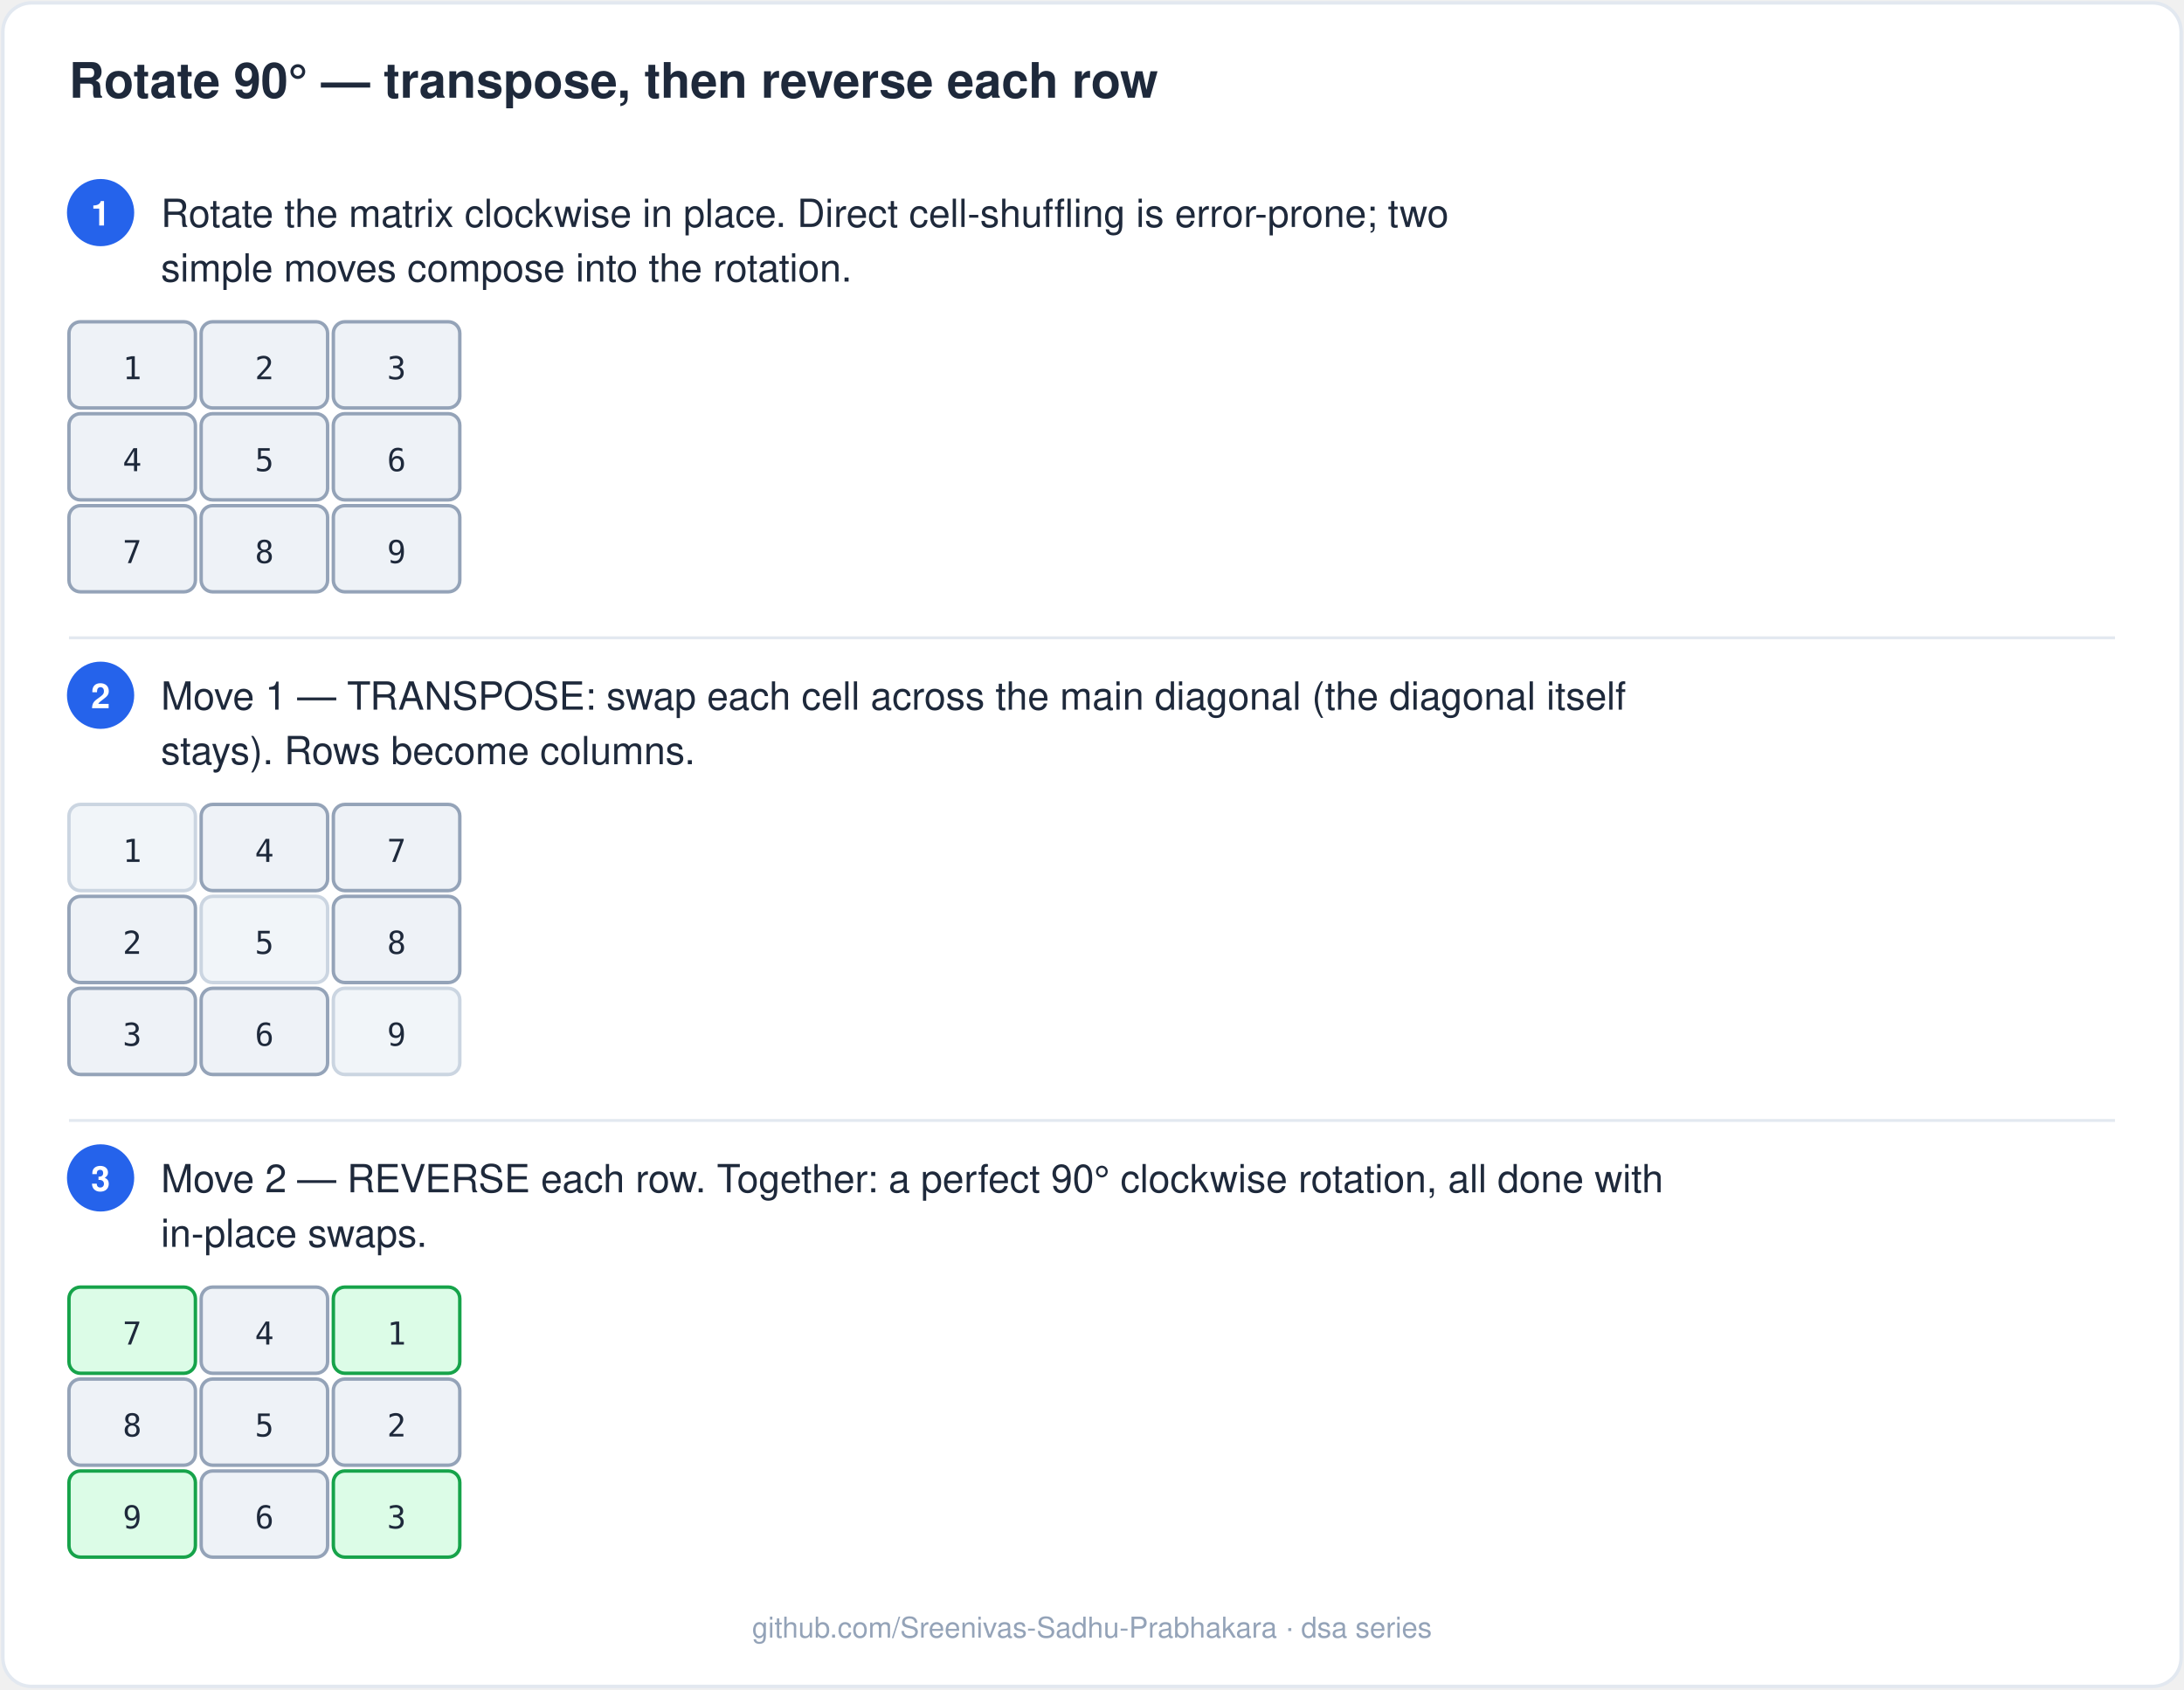
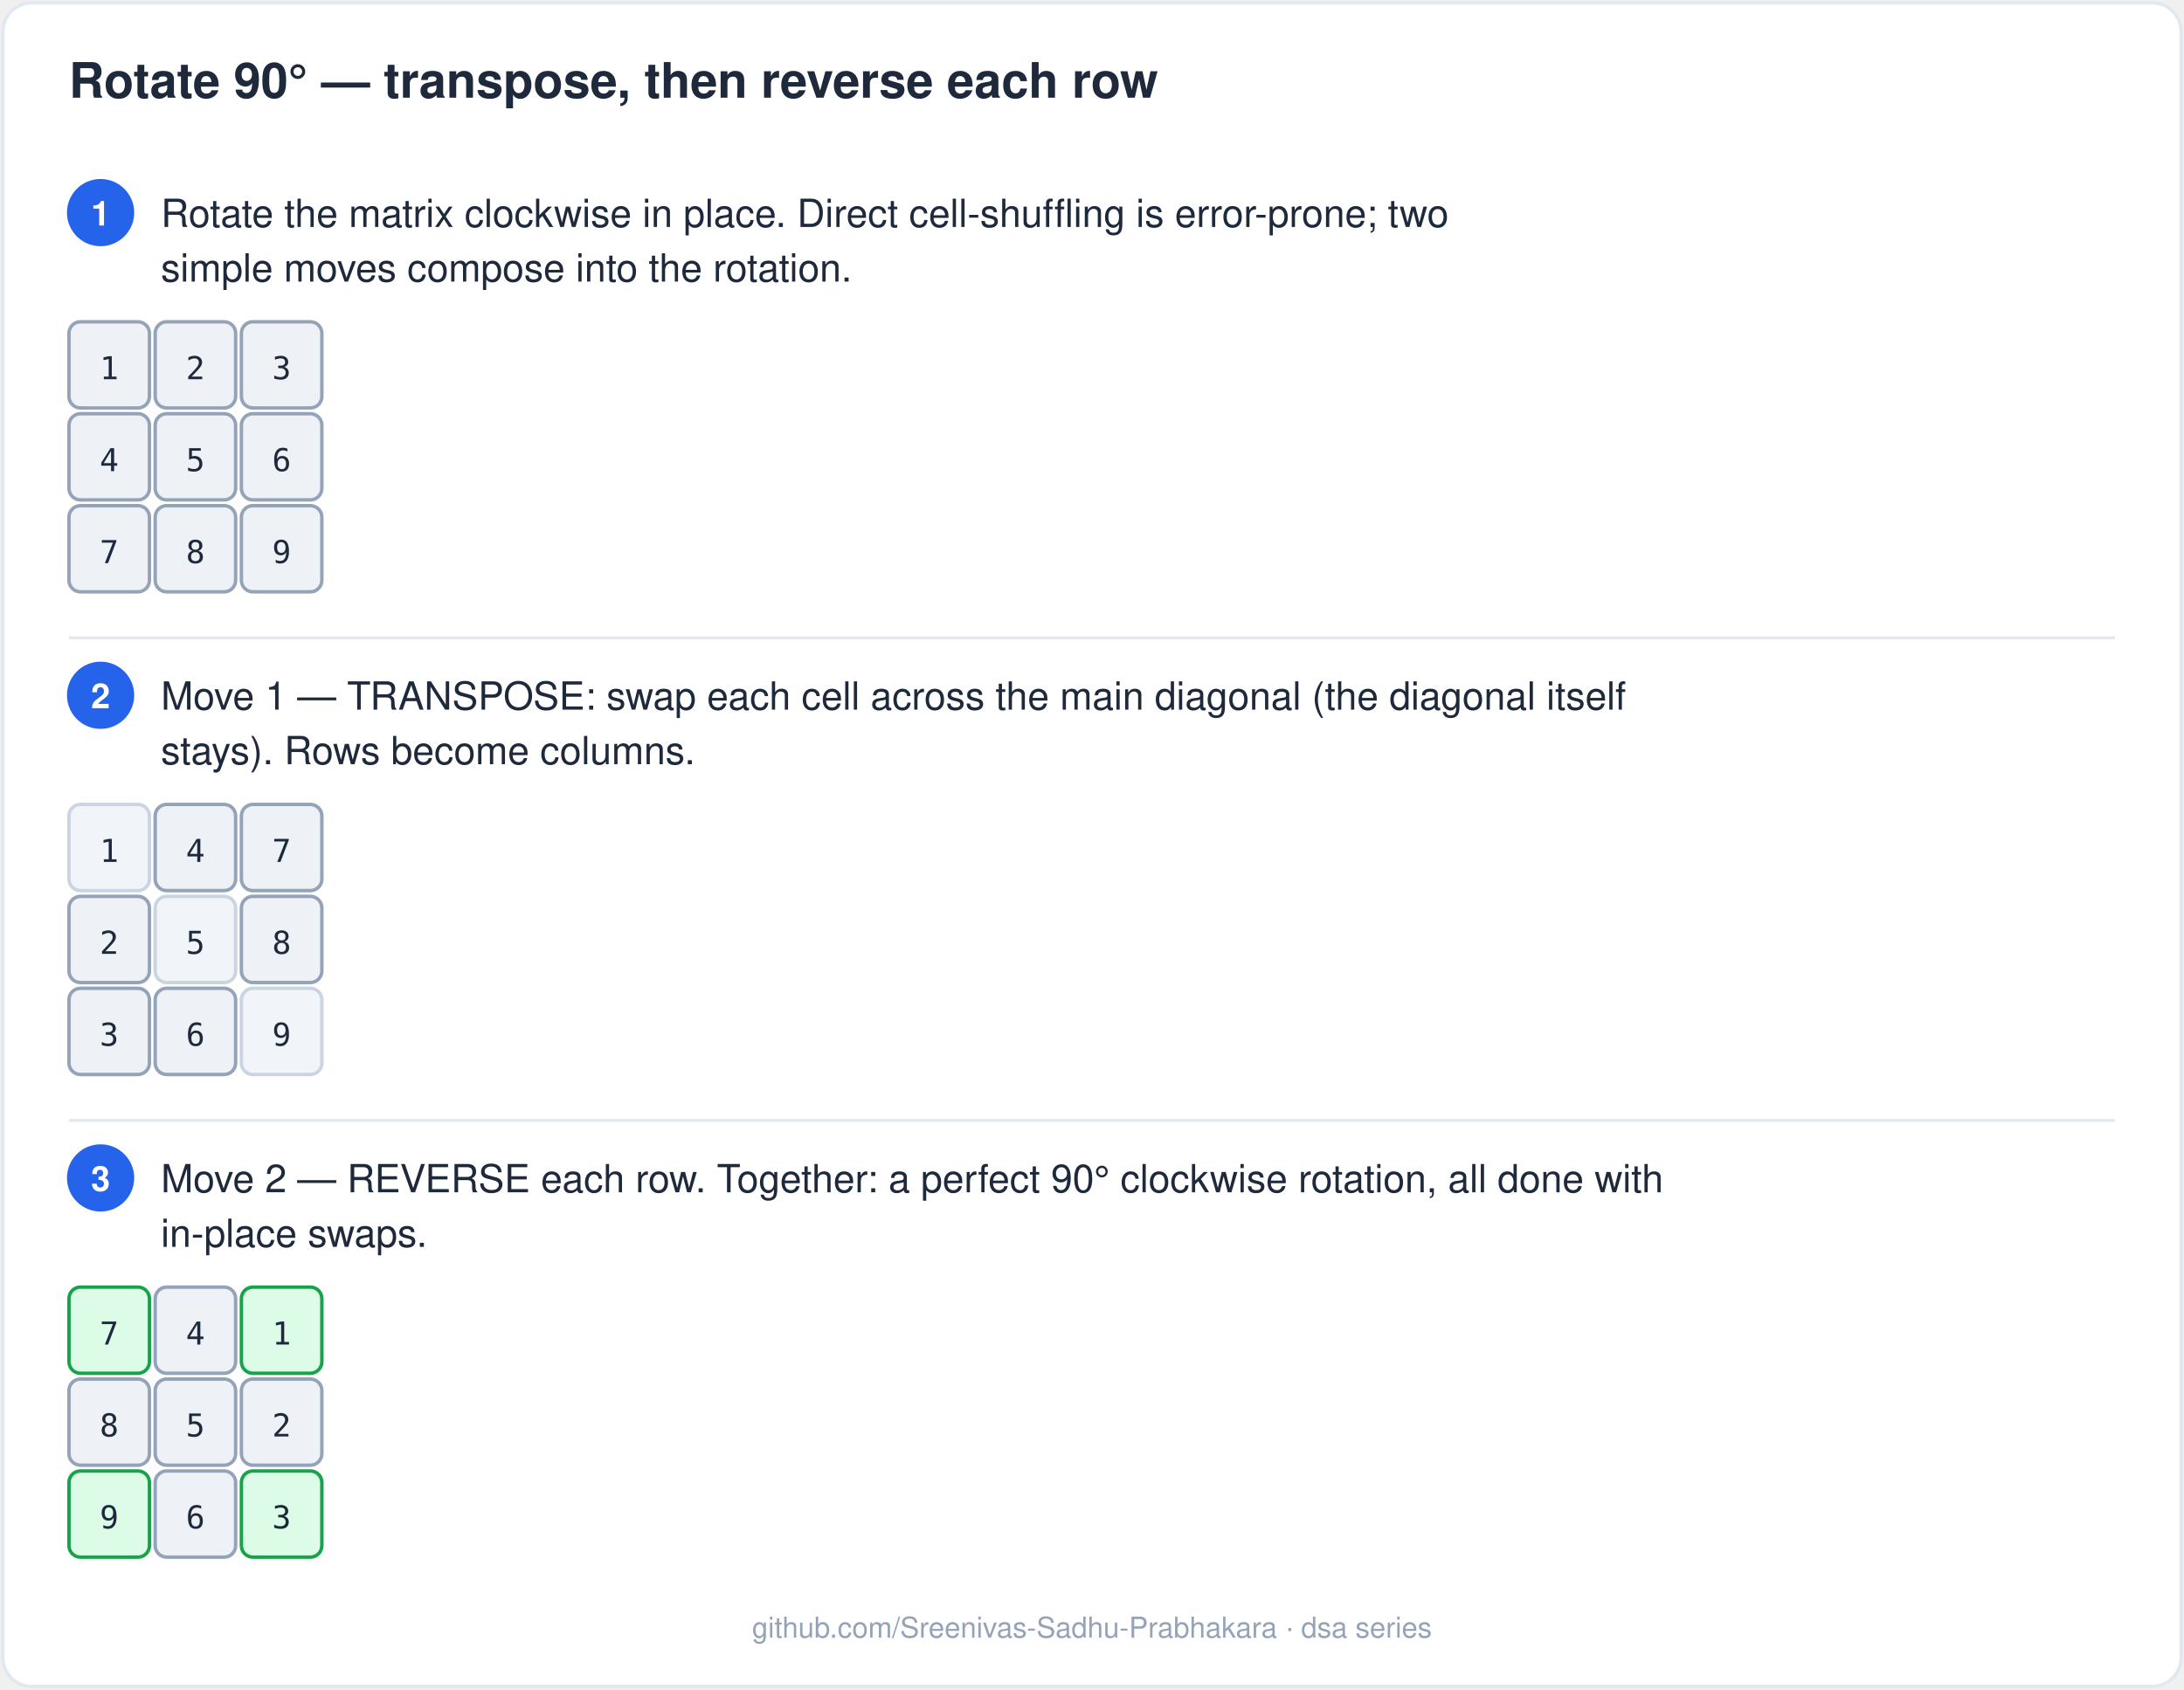
<svg xmlns="http://www.w3.org/2000/svg" width="760" height="588" viewBox="0 0 760 588" role="img" aria-label="Step-by-step visual walkthrough">
  <defs>
    <marker id="arr" markerWidth="8" markerHeight="8" refX="6" refY="3" orient="auto">
      <path d="M0,0 L7,3 L0,6 z" fill="context-stroke" />
    </marker>
  </defs>
  <rect x="1.0" y="1.0" width="758.0" height="586.0" rx="10" fill="#ffffff" stroke="#e2e8f0" stroke-width="1.2" />
  <text x="24.0" y="34.0" font-family="-apple-system,Segoe UI,Helvetica,Arial,sans-serif" font-size="17" fill="#1e293b" text-anchor="start" font-weight="600">Rotate 90° — transpose, then reverse each row</text>
  <circle cx="35.0" cy="74.0" r="11" fill="#2563eb" stroke="#2563eb" stroke-width="1.4" />
  <text x="35.0" y="78.5" font-family="-apple-system,Segoe UI,Helvetica,Arial,sans-serif" font-size="12" fill="#ffffff" text-anchor="middle" font-weight="600">1</text>
  <text x="56.0" y="79.0" font-family="-apple-system,Segoe UI,Helvetica,Arial,sans-serif" font-size="13.5" fill="#1e293b" text-anchor="start">Rotate the matrix clockwise in place. Direct cell-shuffling is error-prone; two</text>
  <text x="56.0" y="98.0" font-family="-apple-system,Segoe UI,Helvetica,Arial,sans-serif" font-size="13.5" fill="#1e293b" text-anchor="start">simple moves compose into the rotation.</text>
-   <rect x="24.0" y="112.0" width="44.0" height="30.0" rx="4" fill="#eef2f7" stroke="#94a3b8" stroke-width="1.2" />
-   <text x="46.0" y="132.0" font-family="ui-monospace,Menlo,monospace" font-size="11" fill="#1e293b" text-anchor="middle">1</text>
-   <rect x="70.0" y="112.0" width="44.0" height="30.0" rx="4" fill="#eef2f7" stroke="#94a3b8" stroke-width="1.2" />
-   <text x="92.0" y="132.0" font-family="ui-monospace,Menlo,monospace" font-size="11" fill="#1e293b" text-anchor="middle">2</text>
-   <rect x="116.0" y="112.0" width="44.0" height="30.0" rx="4" fill="#eef2f7" stroke="#94a3b8" stroke-width="1.2" />
-   <text x="138.0" y="132.0" font-family="ui-monospace,Menlo,monospace" font-size="11" fill="#1e293b" text-anchor="middle">3</text>
-   <rect x="24.0" y="144.0" width="44.0" height="30.0" rx="4" fill="#eef2f7" stroke="#94a3b8" stroke-width="1.2" />
-   <text x="46.0" y="164.0" font-family="ui-monospace,Menlo,monospace" font-size="11" fill="#1e293b" text-anchor="middle">4</text>
-   <rect x="70.0" y="144.0" width="44.0" height="30.0" rx="4" fill="#eef2f7" stroke="#94a3b8" stroke-width="1.2" />
-   <text x="92.0" y="164.0" font-family="ui-monospace,Menlo,monospace" font-size="11" fill="#1e293b" text-anchor="middle">5</text>
-   <rect x="116.0" y="144.0" width="44.0" height="30.0" rx="4" fill="#eef2f7" stroke="#94a3b8" stroke-width="1.2" />
-   <text x="138.0" y="164.0" font-family="ui-monospace,Menlo,monospace" font-size="11" fill="#1e293b" text-anchor="middle">6</text>
-   <rect x="24.0" y="176.0" width="44.0" height="30.0" rx="4" fill="#eef2f7" stroke="#94a3b8" stroke-width="1.2" />
-   <text x="46.0" y="196.0" font-family="ui-monospace,Menlo,monospace" font-size="11" fill="#1e293b" text-anchor="middle">7</text>
-   <rect x="70.0" y="176.0" width="44.0" height="30.0" rx="4" fill="#eef2f7" stroke="#94a3b8" stroke-width="1.2" />
-   <text x="92.0" y="196.0" font-family="ui-monospace,Menlo,monospace" font-size="11" fill="#1e293b" text-anchor="middle">8</text>
-   <rect x="116.0" y="176.0" width="44.0" height="30.0" rx="4" fill="#eef2f7" stroke="#94a3b8" stroke-width="1.2" />
-   <text x="138.0" y="196.0" font-family="ui-monospace,Menlo,monospace" font-size="11" fill="#1e293b" text-anchor="middle">9</text>
+   <rect x="24.0" y="112.0" width="28.0" height="30.0" rx="4" fill="#eef2f7" stroke="#94a3b8" stroke-width="1.2" />
+   <text x="38.0" y="132.0" font-family="ui-monospace,Menlo,monospace" font-size="11" fill="#1e293b" text-anchor="middle">1</text>
+   <rect x="54.0" y="112.0" width="28.0" height="30.0" rx="4" fill="#eef2f7" stroke="#94a3b8" stroke-width="1.2" />
+   <text x="68.0" y="132.0" font-family="ui-monospace,Menlo,monospace" font-size="11" fill="#1e293b" text-anchor="middle">2</text>
+   <rect x="84.0" y="112.0" width="28.0" height="30.0" rx="4" fill="#eef2f7" stroke="#94a3b8" stroke-width="1.2" />
+   <text x="98.0" y="132.0" font-family="ui-monospace,Menlo,monospace" font-size="11" fill="#1e293b" text-anchor="middle">3</text>
+   <rect x="24.0" y="144.0" width="28.0" height="30.0" rx="4" fill="#eef2f7" stroke="#94a3b8" stroke-width="1.2" />
+   <text x="38.0" y="164.0" font-family="ui-monospace,Menlo,monospace" font-size="11" fill="#1e293b" text-anchor="middle">4</text>
+   <rect x="54.0" y="144.0" width="28.0" height="30.0" rx="4" fill="#eef2f7" stroke="#94a3b8" stroke-width="1.2" />
+   <text x="68.0" y="164.0" font-family="ui-monospace,Menlo,monospace" font-size="11" fill="#1e293b" text-anchor="middle">5</text>
+   <rect x="84.0" y="144.0" width="28.0" height="30.0" rx="4" fill="#eef2f7" stroke="#94a3b8" stroke-width="1.2" />
+   <text x="98.0" y="164.0" font-family="ui-monospace,Menlo,monospace" font-size="11" fill="#1e293b" text-anchor="middle">6</text>
+   <rect x="24.0" y="176.0" width="28.0" height="30.0" rx="4" fill="#eef2f7" stroke="#94a3b8" stroke-width="1.2" />
+   <text x="38.0" y="196.0" font-family="ui-monospace,Menlo,monospace" font-size="11" fill="#1e293b" text-anchor="middle">7</text>
+   <rect x="54.0" y="176.0" width="28.0" height="30.0" rx="4" fill="#eef2f7" stroke="#94a3b8" stroke-width="1.2" />
+   <text x="68.0" y="196.0" font-family="ui-monospace,Menlo,monospace" font-size="11" fill="#1e293b" text-anchor="middle">8</text>
+   <rect x="84.0" y="176.0" width="28.0" height="30.0" rx="4" fill="#eef2f7" stroke="#94a3b8" stroke-width="1.2" />
+   <text x="98.0" y="196.0" font-family="ui-monospace,Menlo,monospace" font-size="11" fill="#1e293b" text-anchor="middle">9</text>
  <line x1="24.0" y1="222.0" x2="736.0" y2="222.0" stroke="#e2e8f0" stroke-width="1" />
  <circle cx="35.0" cy="242.0" r="11" fill="#2563eb" stroke="#2563eb" stroke-width="1.4" />
  <text x="35.0" y="246.5" font-family="-apple-system,Segoe UI,Helvetica,Arial,sans-serif" font-size="12" fill="#ffffff" text-anchor="middle" font-weight="600">2</text>
  <text x="56.0" y="247.0" font-family="-apple-system,Segoe UI,Helvetica,Arial,sans-serif" font-size="13.5" fill="#1e293b" text-anchor="start">Move 1 — TRANSPOSE: swap each cell across the main diagonal (the diagonal itself</text>
  <text x="56.0" y="266.0" font-family="-apple-system,Segoe UI,Helvetica,Arial,sans-serif" font-size="13.5" fill="#1e293b" text-anchor="start">stays). Rows become columns.</text>
-   <rect x="24.0" y="280.0" width="44.0" height="30.0" rx="4" fill="#f1f5f9" stroke="#cbd5e1" stroke-width="1.2" />
-   <text x="46.0" y="300.0" font-family="ui-monospace,Menlo,monospace" font-size="11" fill="#1e293b" text-anchor="middle">1</text>
-   <rect x="70.0" y="280.0" width="44.0" height="30.0" rx="4" fill="#eef2f7" stroke="#94a3b8" stroke-width="1.2" />
-   <text x="92.0" y="300.0" font-family="ui-monospace,Menlo,monospace" font-size="11" fill="#1e293b" text-anchor="middle">4</text>
-   <rect x="116.0" y="280.0" width="44.0" height="30.0" rx="4" fill="#eef2f7" stroke="#94a3b8" stroke-width="1.2" />
-   <text x="138.0" y="300.0" font-family="ui-monospace,Menlo,monospace" font-size="11" fill="#1e293b" text-anchor="middle">7</text>
-   <rect x="24.0" y="312.0" width="44.0" height="30.0" rx="4" fill="#eef2f7" stroke="#94a3b8" stroke-width="1.2" />
-   <text x="46.0" y="332.0" font-family="ui-monospace,Menlo,monospace" font-size="11" fill="#1e293b" text-anchor="middle">2</text>
-   <rect x="70.0" y="312.0" width="44.0" height="30.0" rx="4" fill="#f1f5f9" stroke="#cbd5e1" stroke-width="1.2" />
-   <text x="92.0" y="332.0" font-family="ui-monospace,Menlo,monospace" font-size="11" fill="#1e293b" text-anchor="middle">5</text>
-   <rect x="116.0" y="312.0" width="44.0" height="30.0" rx="4" fill="#eef2f7" stroke="#94a3b8" stroke-width="1.2" />
-   <text x="138.0" y="332.0" font-family="ui-monospace,Menlo,monospace" font-size="11" fill="#1e293b" text-anchor="middle">8</text>
-   <rect x="24.0" y="344.0" width="44.0" height="30.0" rx="4" fill="#eef2f7" stroke="#94a3b8" stroke-width="1.2" />
-   <text x="46.0" y="364.0" font-family="ui-monospace,Menlo,monospace" font-size="11" fill="#1e293b" text-anchor="middle">3</text>
-   <rect x="70.0" y="344.0" width="44.0" height="30.0" rx="4" fill="#eef2f7" stroke="#94a3b8" stroke-width="1.2" />
-   <text x="92.0" y="364.0" font-family="ui-monospace,Menlo,monospace" font-size="11" fill="#1e293b" text-anchor="middle">6</text>
-   <rect x="116.0" y="344.0" width="44.0" height="30.0" rx="4" fill="#f1f5f9" stroke="#cbd5e1" stroke-width="1.2" />
-   <text x="138.0" y="364.0" font-family="ui-monospace,Menlo,monospace" font-size="11" fill="#1e293b" text-anchor="middle">9</text>
+   <rect x="24.0" y="280.0" width="28.0" height="30.0" rx="4" fill="#f1f5f9" stroke="#cbd5e1" stroke-width="1.2" />
+   <text x="38.0" y="300.0" font-family="ui-monospace,Menlo,monospace" font-size="11" fill="#1e293b" text-anchor="middle">1</text>
+   <rect x="54.0" y="280.0" width="28.0" height="30.0" rx="4" fill="#eef2f7" stroke="#94a3b8" stroke-width="1.2" />
+   <text x="68.0" y="300.0" font-family="ui-monospace,Menlo,monospace" font-size="11" fill="#1e293b" text-anchor="middle">4</text>
+   <rect x="84.0" y="280.0" width="28.0" height="30.0" rx="4" fill="#eef2f7" stroke="#94a3b8" stroke-width="1.2" />
+   <text x="98.0" y="300.0" font-family="ui-monospace,Menlo,monospace" font-size="11" fill="#1e293b" text-anchor="middle">7</text>
+   <rect x="24.0" y="312.0" width="28.0" height="30.0" rx="4" fill="#eef2f7" stroke="#94a3b8" stroke-width="1.2" />
+   <text x="38.0" y="332.0" font-family="ui-monospace,Menlo,monospace" font-size="11" fill="#1e293b" text-anchor="middle">2</text>
+   <rect x="54.0" y="312.0" width="28.0" height="30.0" rx="4" fill="#f1f5f9" stroke="#cbd5e1" stroke-width="1.2" />
+   <text x="68.0" y="332.0" font-family="ui-monospace,Menlo,monospace" font-size="11" fill="#1e293b" text-anchor="middle">5</text>
+   <rect x="84.0" y="312.0" width="28.0" height="30.0" rx="4" fill="#eef2f7" stroke="#94a3b8" stroke-width="1.2" />
+   <text x="98.0" y="332.0" font-family="ui-monospace,Menlo,monospace" font-size="11" fill="#1e293b" text-anchor="middle">8</text>
+   <rect x="24.0" y="344.0" width="28.0" height="30.0" rx="4" fill="#eef2f7" stroke="#94a3b8" stroke-width="1.2" />
+   <text x="38.0" y="364.0" font-family="ui-monospace,Menlo,monospace" font-size="11" fill="#1e293b" text-anchor="middle">3</text>
+   <rect x="54.0" y="344.0" width="28.0" height="30.0" rx="4" fill="#eef2f7" stroke="#94a3b8" stroke-width="1.2" />
+   <text x="68.0" y="364.0" font-family="ui-monospace,Menlo,monospace" font-size="11" fill="#1e293b" text-anchor="middle">6</text>
+   <rect x="84.0" y="344.0" width="28.0" height="30.0" rx="4" fill="#f1f5f9" stroke="#cbd5e1" stroke-width="1.2" />
+   <text x="98.0" y="364.0" font-family="ui-monospace,Menlo,monospace" font-size="11" fill="#1e293b" text-anchor="middle">9</text>
  <line x1="24.0" y1="390.0" x2="736.0" y2="390.0" stroke="#e2e8f0" stroke-width="1" />
  <circle cx="35.0" cy="410.0" r="11" fill="#2563eb" stroke="#2563eb" stroke-width="1.4" />
  <text x="35.0" y="414.5" font-family="-apple-system,Segoe UI,Helvetica,Arial,sans-serif" font-size="12" fill="#ffffff" text-anchor="middle" font-weight="600">3</text>
  <text x="56.0" y="415.0" font-family="-apple-system,Segoe UI,Helvetica,Arial,sans-serif" font-size="13.5" fill="#1e293b" text-anchor="start">Move 2 — REVERSE each row. Together: a perfect 90° clockwise rotation, all done with</text>
  <text x="56.0" y="434.0" font-family="-apple-system,Segoe UI,Helvetica,Arial,sans-serif" font-size="13.5" fill="#1e293b" text-anchor="start">in-place swaps.</text>
-   <rect x="24.0" y="448.0" width="44.0" height="30.0" rx="4" fill="#dcfce7" stroke="#16a34a" stroke-width="1.2" />
-   <text x="46.0" y="468.0" font-family="ui-monospace,Menlo,monospace" font-size="11" fill="#1e293b" text-anchor="middle">7</text>
-   <rect x="70.0" y="448.0" width="44.0" height="30.0" rx="4" fill="#eef2f7" stroke="#94a3b8" stroke-width="1.2" />
-   <text x="92.0" y="468.0" font-family="ui-monospace,Menlo,monospace" font-size="11" fill="#1e293b" text-anchor="middle">4</text>
-   <rect x="116.0" y="448.0" width="44.0" height="30.0" rx="4" fill="#dcfce7" stroke="#16a34a" stroke-width="1.2" />
-   <text x="138.0" y="468.0" font-family="ui-monospace,Menlo,monospace" font-size="11" fill="#1e293b" text-anchor="middle">1</text>
-   <rect x="24.0" y="480.0" width="44.0" height="30.0" rx="4" fill="#eef2f7" stroke="#94a3b8" stroke-width="1.2" />
-   <text x="46.0" y="500.0" font-family="ui-monospace,Menlo,monospace" font-size="11" fill="#1e293b" text-anchor="middle">8</text>
-   <rect x="70.0" y="480.0" width="44.0" height="30.0" rx="4" fill="#eef2f7" stroke="#94a3b8" stroke-width="1.2" />
-   <text x="92.0" y="500.0" font-family="ui-monospace,Menlo,monospace" font-size="11" fill="#1e293b" text-anchor="middle">5</text>
-   <rect x="116.0" y="480.0" width="44.0" height="30.0" rx="4" fill="#eef2f7" stroke="#94a3b8" stroke-width="1.2" />
-   <text x="138.0" y="500.0" font-family="ui-monospace,Menlo,monospace" font-size="11" fill="#1e293b" text-anchor="middle">2</text>
-   <rect x="24.0" y="512.0" width="44.0" height="30.0" rx="4" fill="#dcfce7" stroke="#16a34a" stroke-width="1.2" />
-   <text x="46.0" y="532.0" font-family="ui-monospace,Menlo,monospace" font-size="11" fill="#1e293b" text-anchor="middle">9</text>
-   <rect x="70.0" y="512.0" width="44.0" height="30.0" rx="4" fill="#eef2f7" stroke="#94a3b8" stroke-width="1.2" />
-   <text x="92.0" y="532.0" font-family="ui-monospace,Menlo,monospace" font-size="11" fill="#1e293b" text-anchor="middle">6</text>
-   <rect x="116.0" y="512.0" width="44.0" height="30.0" rx="4" fill="#dcfce7" stroke="#16a34a" stroke-width="1.2" />
-   <text x="138.0" y="532.0" font-family="ui-monospace,Menlo,monospace" font-size="11" fill="#1e293b" text-anchor="middle">3</text>
+   <rect x="24.0" y="448.0" width="28.0" height="30.0" rx="4" fill="#dcfce7" stroke="#16a34a" stroke-width="1.2" />
+   <text x="38.0" y="468.0" font-family="ui-monospace,Menlo,monospace" font-size="11" fill="#1e293b" text-anchor="middle">7</text>
+   <rect x="54.0" y="448.0" width="28.0" height="30.0" rx="4" fill="#eef2f7" stroke="#94a3b8" stroke-width="1.2" />
+   <text x="68.0" y="468.0" font-family="ui-monospace,Menlo,monospace" font-size="11" fill="#1e293b" text-anchor="middle">4</text>
+   <rect x="84.0" y="448.0" width="28.0" height="30.0" rx="4" fill="#dcfce7" stroke="#16a34a" stroke-width="1.2" />
+   <text x="98.0" y="468.0" font-family="ui-monospace,Menlo,monospace" font-size="11" fill="#1e293b" text-anchor="middle">1</text>
+   <rect x="24.0" y="480.0" width="28.0" height="30.0" rx="4" fill="#eef2f7" stroke="#94a3b8" stroke-width="1.2" />
+   <text x="38.0" y="500.0" font-family="ui-monospace,Menlo,monospace" font-size="11" fill="#1e293b" text-anchor="middle">8</text>
+   <rect x="54.0" y="480.0" width="28.0" height="30.0" rx="4" fill="#eef2f7" stroke="#94a3b8" stroke-width="1.2" />
+   <text x="68.0" y="500.0" font-family="ui-monospace,Menlo,monospace" font-size="11" fill="#1e293b" text-anchor="middle">5</text>
+   <rect x="84.0" y="480.0" width="28.0" height="30.0" rx="4" fill="#eef2f7" stroke="#94a3b8" stroke-width="1.2" />
+   <text x="98.0" y="500.0" font-family="ui-monospace,Menlo,monospace" font-size="11" fill="#1e293b" text-anchor="middle">2</text>
+   <rect x="24.0" y="512.0" width="28.0" height="30.0" rx="4" fill="#dcfce7" stroke="#16a34a" stroke-width="1.2" />
+   <text x="38.0" y="532.0" font-family="ui-monospace,Menlo,monospace" font-size="11" fill="#1e293b" text-anchor="middle">9</text>
+   <rect x="54.0" y="512.0" width="28.0" height="30.0" rx="4" fill="#eef2f7" stroke="#94a3b8" stroke-width="1.2" />
+   <text x="68.0" y="532.0" font-family="ui-monospace,Menlo,monospace" font-size="11" fill="#1e293b" text-anchor="middle">6</text>
+   <rect x="84.0" y="512.0" width="28.0" height="30.0" rx="4" fill="#dcfce7" stroke="#16a34a" stroke-width="1.2" />
+   <text x="98.0" y="532.0" font-family="ui-monospace,Menlo,monospace" font-size="11" fill="#1e293b" text-anchor="middle">3</text>
  <text x="380.0" y="570.0" font-family="-apple-system,Segoe UI,Helvetica,Arial,sans-serif" font-size="10" fill="#94a3b8" text-anchor="middle">github.com/Sreenivas-Sadhu-Prabhakara · dsa series</text>
</svg>
